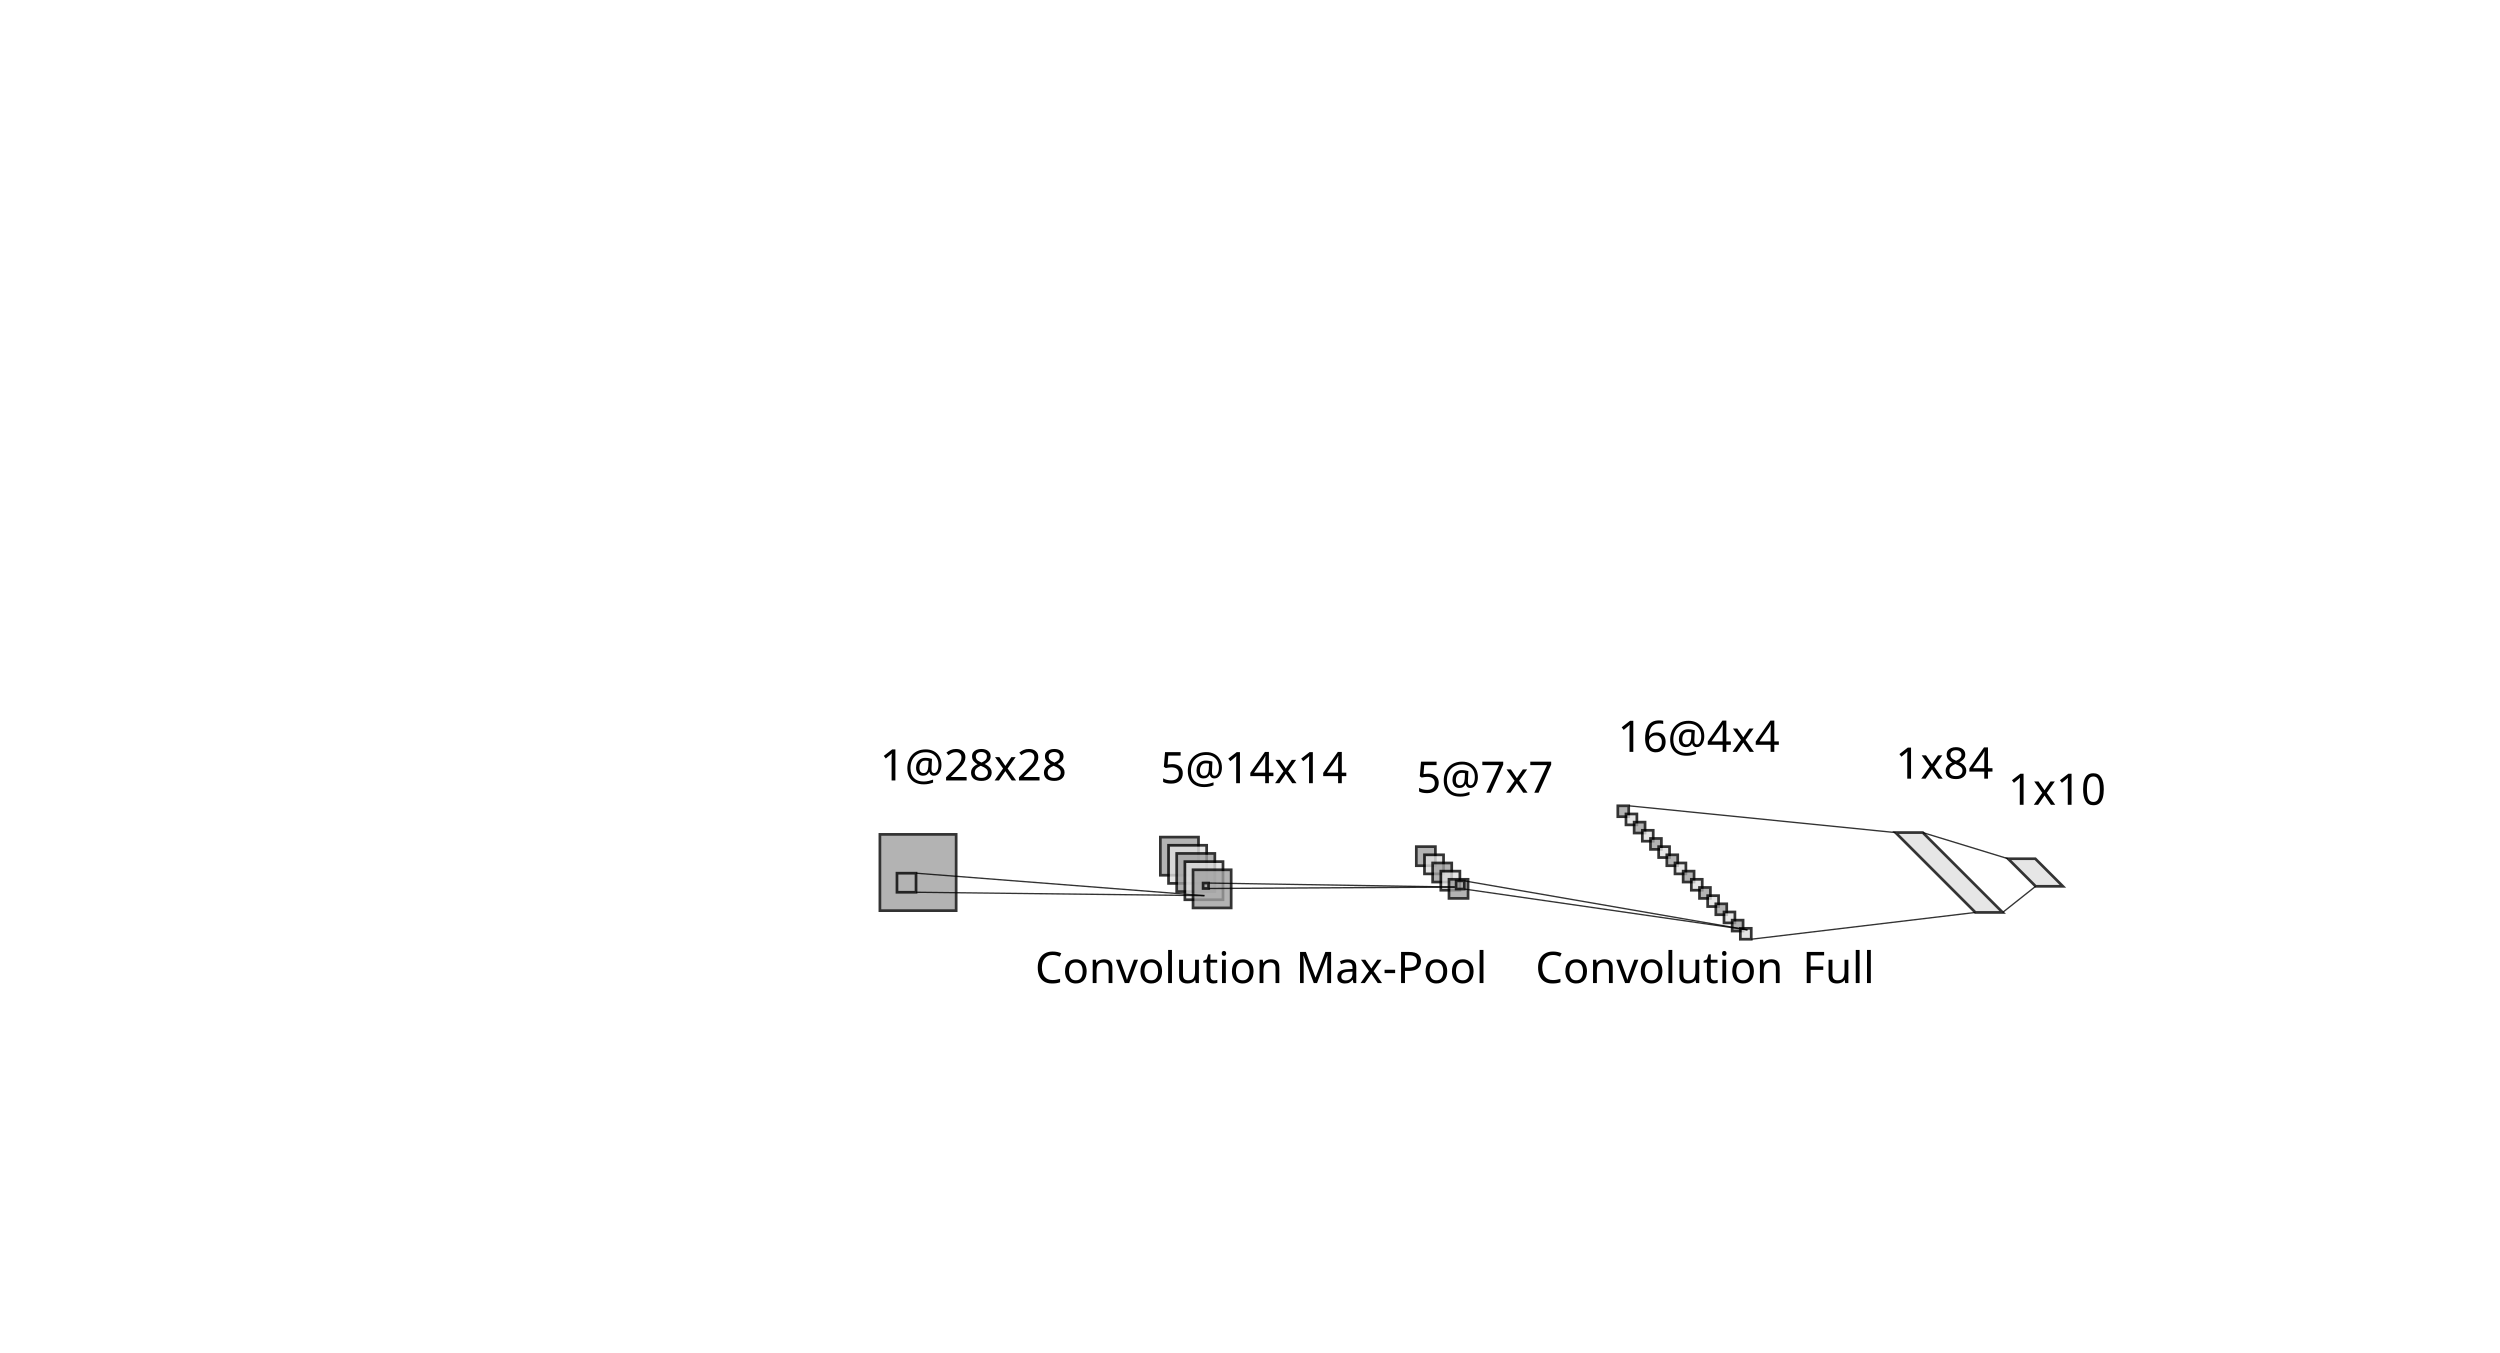
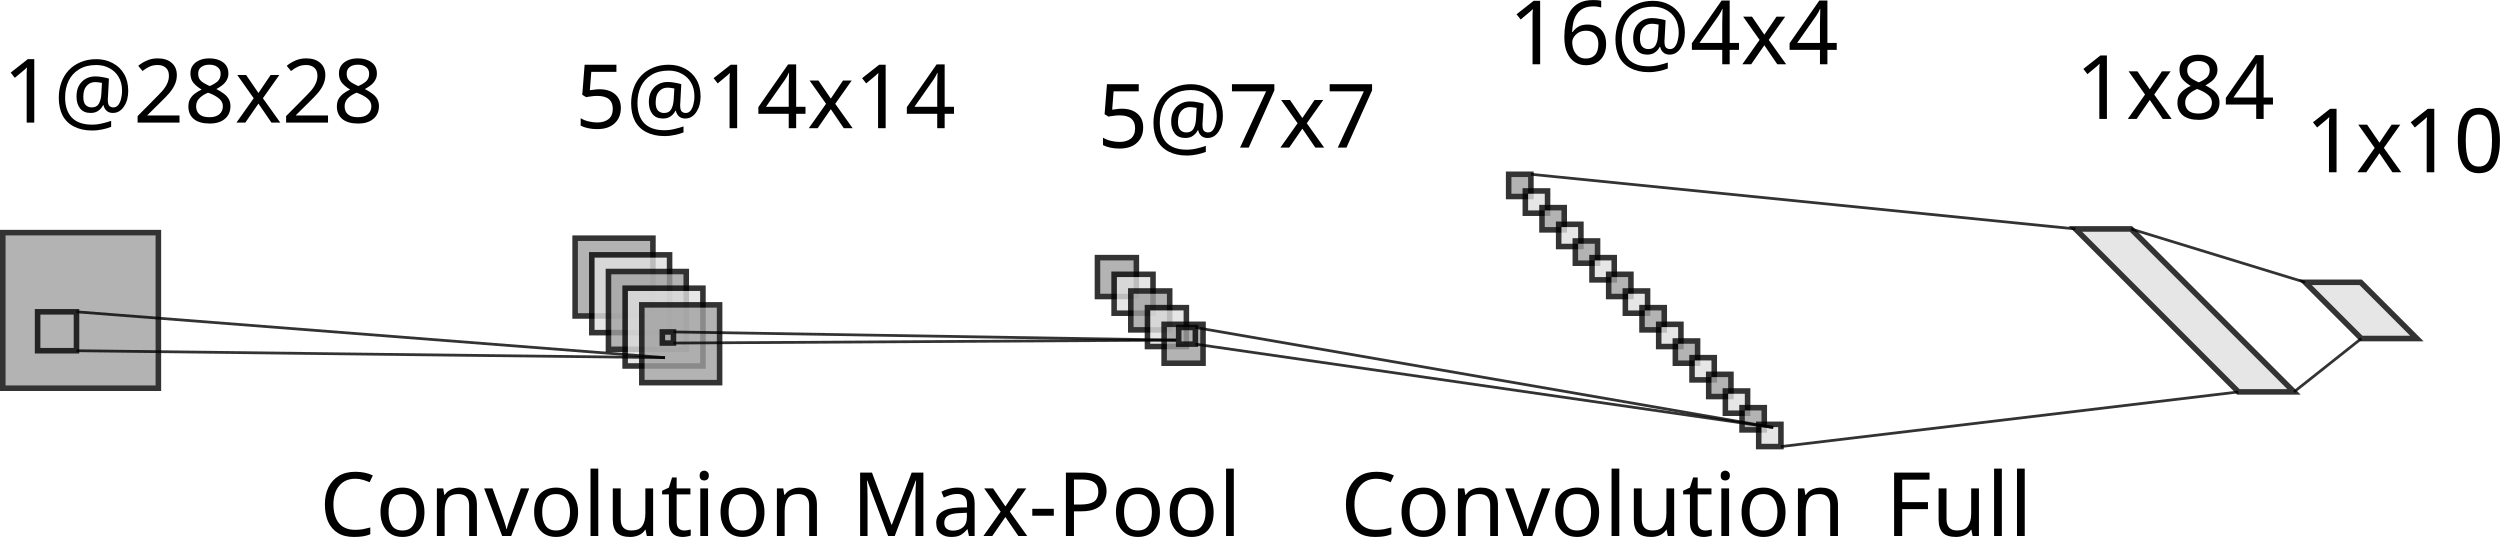
- <svg xmlns="http://www.w3.org/2000/svg" style="cursor: move;" width="1536" height="831">
-   <g transform="translate(-580.2666,-159.0426) scale(1.672957)">
-     <rect class="rect" id="0_0" width="28" height="28" style="fill: rgb(160, 160, 160); stroke: black; stroke-width: 1px; opacity: 0.8;" x="670" y="401.5" />
-     <rect class="rect" id="1_0" width="14" height="14" style="fill: rgb(160, 160, 160); stroke: black; stroke-width: 1px; opacity: 0.8;" x="773" y="402.5" />
-     <rect class="rect" id="1_1" width="14" height="14" style="fill: rgb(224, 224, 224); stroke: black; stroke-width: 1px; opacity: 0.8;" x="776" y="405.5" />
-     <rect class="rect" id="1_2" width="14" height="14" style="fill: rgb(160, 160, 160); stroke: black; stroke-width: 1px; opacity: 0.8;" x="779" y="408.5" />
-     <rect class="rect" id="1_3" width="14" height="14" style="fill: rgb(224, 224, 224); stroke: black; stroke-width: 1px; opacity: 0.8;" x="782" y="411.5" />
-     <rect class="rect" id="1_4" width="14" height="14" style="fill: rgb(160, 160, 160); stroke: black; stroke-width: 1px; opacity: 0.8;" x="785" y="414.5" />
-     <rect class="rect" id="2_0" width="7" height="7" style="fill: rgb(160, 160, 160); stroke: black; stroke-width: 1px; opacity: 0.8;" x="867" y="406" />
-     <rect class="rect" id="2_1" width="7" height="7" style="fill: rgb(224, 224, 224); stroke: black; stroke-width: 1px; opacity: 0.8;" x="870" y="409" />
-     <rect class="rect" id="2_2" width="7" height="7" style="fill: rgb(160, 160, 160); stroke: black; stroke-width: 1px; opacity: 0.8;" x="873" y="412" />
-     <rect class="rect" id="2_3" width="7" height="7" style="fill: rgb(224, 224, 224); stroke: black; stroke-width: 1px; opacity: 0.8;" x="876" y="415" />
-     <rect class="rect" id="2_4" width="7" height="7" style="fill: rgb(160, 160, 160); stroke: black; stroke-width: 1px; opacity: 0.8;" x="879" y="418" />
-     <rect class="rect" id="3_0" width="4" height="4" style="fill: rgb(160, 160, 160); stroke: black; stroke-width: 1px; opacity: 0.8;" x="941" y="391" />
-     <rect class="rect" id="3_1" width="4" height="4" style="fill: rgb(224, 224, 224); stroke: black; stroke-width: 1px; opacity: 0.8;" x="944" y="394" />
-     <rect class="rect" id="3_2" width="4" height="4" style="fill: rgb(160, 160, 160); stroke: black; stroke-width: 1px; opacity: 0.8;" x="947" y="397" />
-     <rect class="rect" id="3_3" width="4" height="4" style="fill: rgb(224, 224, 224); stroke: black; stroke-width: 1px; opacity: 0.8;" x="950" y="400" />
-     <rect class="rect" id="3_4" width="4" height="4" style="fill: rgb(160, 160, 160); stroke: black; stroke-width: 1px; opacity: 0.8;" x="953" y="403" />
-     <rect class="rect" id="3_5" width="4" height="4" style="fill: rgb(224, 224, 224); stroke: black; stroke-width: 1px; opacity: 0.8;" x="956" y="406" />
-     <rect class="rect" id="3_6" width="4" height="4" style="fill: rgb(160, 160, 160); stroke: black; stroke-width: 1px; opacity: 0.8;" x="959" y="409" />
-     <rect class="rect" id="3_7" width="4" height="4" style="fill: rgb(224, 224, 224); stroke: black; stroke-width: 1px; opacity: 0.8;" x="962" y="412" />
-     <rect class="rect" id="3_8" width="4" height="4" style="fill: rgb(160, 160, 160); stroke: black; stroke-width: 1px; opacity: 0.8;" x="965" y="415" />
-     <rect class="rect" id="3_9" width="4" height="4" style="fill: rgb(224, 224, 224); stroke: black; stroke-width: 1px; opacity: 0.8;" x="968" y="418" />
-     <rect class="rect" id="3_10" width="4" height="4" style="fill: rgb(160, 160, 160); stroke: black; stroke-width: 1px; opacity: 0.8;" x="971" y="421" />
-     <rect class="rect" id="3_11" width="4" height="4" style="fill: rgb(224, 224, 224); stroke: black; stroke-width: 1px; opacity: 0.8;" x="974" y="424" />
-     <rect class="rect" id="3_12" width="4" height="4" style="fill: rgb(160, 160, 160); stroke: black; stroke-width: 1px; opacity: 0.8;" x="977" y="427" />
-     <rect class="rect" id="3_13" width="4" height="4" style="fill: rgb(224, 224, 224); stroke: black; stroke-width: 1px; opacity: 0.8;" x="980" y="430" />
-     <rect class="rect" id="3_14" width="4" height="4" style="fill: rgb(160, 160, 160); stroke: black; stroke-width: 1px; opacity: 0.8;" x="983" y="433" />
-     <rect class="rect" id="3_15" width="4" height="4" style="fill: rgb(224, 224, 224); stroke: black; stroke-width: 1px; opacity: 0.8;" x="986" y="436" />
-     <rect class="conv" id="conv_0" width="7" height="7" style="fill-opacity: 0; stroke: black; stroke-width: 1px; stroke-opacity: 0.8;" x="676.267" y="415.752" />
-     <rect class="conv" id="conv_1" width="2" height="2" style="fill-opacity: 0; stroke: black; stroke-width: 1px; stroke-opacity: 0.8;" x="788.695" y="419.372" />
-     <rect class="conv" id="conv_2" width="3" height="3" style="fill-opacity: 0; stroke: black; stroke-width: 1px; stroke-opacity: 0.8;" x="881.615" y="418.568" />
-     <line class="link" id="conv_0" style="stroke: black; stroke-width: 0.5px; stroke-opacity: 0.8;" x1="683.267" y1="422.752" x2="789.178" y2="424.001" />
-     <line class="link" id="conv_0" style="stroke: black; stroke-width: 0.5px; stroke-opacity: 0.8;" x1="683.267" y1="415.752" x2="789.178" y2="424.001" />
-     <line class="link" id="conv_1" style="stroke: black; stroke-width: 0.5px; stroke-opacity: 0.8;" x1="790.695" y1="421.372" x2="881.155" y2="420.842" />
-     <line class="link" id="conv_1" style="stroke: black; stroke-width: 0.5px; stroke-opacity: 0.8;" x1="790.695" y1="419.372" x2="881.155" y2="420.842" />
-     <line class="link" id="conv_2" style="stroke: black; stroke-width: 0.5px; stroke-opacity: 0.8;" x1="884.615" y1="421.568" x2="988.615" y2="436.568" />
-     <line class="link" id="conv_2" style="stroke: black; stroke-width: 0.5px; stroke-opacity: 0.8;" x1="884.615" y1="418.568" x2="988.615" y2="436.568" />
-     <polygon class="poly" id="fc_0" style="fill: rgb(224, 224, 224); stroke: black; stroke-width: 1px; opacity: 0.8;" points="1043,400.836 1053,400.836 1082.328,430.164 1072.328,430.164" />
-     <polygon class="poly" id="fc_1" style="fill: rgb(224, 224, 224); stroke: black; stroke-width: 1px; opacity: 0.8;" points="1084.328,410.44 1094.328,410.44 1104.448,420.56 1094.448,420.56" />
-     <line class="line" id="fc_0" style="stroke: black; stroke-width: 0.5px; stroke-opacity: 0.8; opacity: 1;" x1="990" y1="440" x2="1072.328" y2="430.164" />
-     <line class="line" id="fc_0" style="stroke: black; stroke-width: 0.5px; stroke-opacity: 0.8; opacity: 1;" x1="945" y1="391" x2="1043" y2="400.836" />
-     <line class="line" id="fc_1" style="stroke: black; stroke-width: 0.5px; stroke-opacity: 0.8; opacity: 1;" x1="1082.328" y1="430.164" x2="1094.448" y2="420.56" />
-     <line class="line" id="fc_1" style="stroke: black; stroke-width: 0.5px; stroke-opacity: 0.8; opacity: 1;" x1="1053" y1="400.836" x2="1084.328" y2="410.44" />
-     <text class="text" dy=".35em" style="font-size: 16px; opacity: 1;" font-family="sans-serif" x="727" y="450.5">Convolution</text>
-     <text class="text" dy=".35em" style="font-size: 16px; opacity: 1;" font-family="sans-serif" x="822.75" y="450.5">Max-Pool</text>
-     <text class="text" dy=".35em" style="font-size: 16px; opacity: 1;" font-family="sans-serif" x="910.75" y="450.5">Convolution</text>
-     <text class="text" dy=".35em" style="font-size: 16px; opacity: 1;" font-family="sans-serif" x="1008.832" y="450.5">Full</text>
-     <text class="info" dy="-0.3em" style="font-size: 16px;" font-family="sans-serif" x="670" y="386.5">1@28x28</text>
-     <text class="info" dy="-0.3em" style="font-size: 16px;" font-family="sans-serif" x="773" y="387.5">5@14x14</text>
-     <text class="info" dy="-0.3em" style="font-size: 16px;" font-family="sans-serif" x="867" y="391">5@7x7</text>
-     <text class="info" dy="-0.3em" style="font-size: 16px;" font-family="sans-serif" x="941" y="376">16@4x4</text>
-     <text class="info" dy="-0.3em" style="font-size: 16px;" font-family="sans-serif" x="1043" y="385.836">1x84</text>
-     <text class="info" dy="-0.3em" style="font-size: 16px;" font-family="sans-serif" x="1084.328" y="395.44">1x10</text>
+ <svg xmlns="http://www.w3.org/2000/svg" width="413.125" height="88.725" version="1.1" id="svg19">
+   <defs id="defs19" />
+   <g transform="matrix(1.672957,0,0,1.672957,-1289.84,-638.1092)" id="g19">
+     <rect class="rect" id="0_0" width="15.369" height="15.369" style="opacity:0.8;fill:#a0a0a0;stroke:#000000;stroke-width:0.549px" x="771.269" y="404.404" />
+     <rect class="rect" id="1_0" width="7.684" height="7.684" style="opacity:0.8;fill:#a0a0a0;stroke:#000000;stroke-width:0.549px" x="827.803" y="404.953" />
+     <rect class="rect" id="1_1" width="7.684" height="7.684" style="opacity:0.8;fill:#e0e0e0;stroke:#000000;stroke-width:0.549px" x="829.45" y="406.6" />
+     <rect class="rect" id="1_2" width="7.684" height="7.684" style="opacity:0.8;fill:#a0a0a0;stroke:#000000;stroke-width:0.549px" x="831.096" y="408.246" />
+     <rect class="rect" id="1_3" width="7.684" height="7.684" style="opacity:0.8;fill:#e0e0e0;stroke:#000000;stroke-width:0.549px" x="832.743" y="409.893" />
+     <rect class="rect" id="1_4" width="7.684" height="7.684" style="opacity:0.8;fill:#a0a0a0;stroke:#000000;stroke-width:0.549px" x="834.39" y="411.54" />
+     <rect class="rect" id="2_0" width="3.842" height="3.842" style="opacity:0.8;fill:#a0a0a0;stroke:#000000;stroke-width:0.549px" x="879.398" y="406.874" />
+     <rect class="rect" id="2_1" width="3.842" height="3.842" style="opacity:0.8;fill:#e0e0e0;stroke:#000000;stroke-width:0.549px" x="881.044" y="408.521" />
+     <rect class="rect" id="2_2" width="3.842" height="3.842" style="opacity:0.8;fill:#a0a0a0;stroke:#000000;stroke-width:0.549px" x="882.691" y="410.168" />
+     <rect class="rect" id="2_3" width="3.842" height="3.842" style="opacity:0.8;fill:#e0e0e0;stroke:#000000;stroke-width:0.549px" x="884.338" y="411.814" />
+     <rect class="rect" id="2_4" width="3.842" height="3.842" style="opacity:0.8;fill:#a0a0a0;stroke:#000000;stroke-width:0.549px" x="885.984" y="413.461" />
+     <rect class="rect" id="3_0" width="2.196" height="2.196" style="opacity:0.8;fill:#a0a0a0;stroke:#000000;stroke-width:0.549px" x="920.015" y="398.641" />
+     <rect class="rect" id="3_1" width="2.196" height="2.196" style="opacity:0.8;fill:#e0e0e0;stroke:#000000;stroke-width:0.549px" x="921.662" y="400.288" />
+     <rect class="rect" id="3_2" width="2.196" height="2.196" style="opacity:0.8;fill:#a0a0a0;stroke:#000000;stroke-width:0.549px" x="923.308" y="401.934" />
+     <rect class="rect" id="3_3" width="2.196" height="2.196" style="opacity:0.8;fill:#e0e0e0;stroke:#000000;stroke-width:0.549px" x="924.955" y="403.581" />
+     <rect class="rect" id="3_4" width="2.196" height="2.196" style="opacity:0.8;fill:#a0a0a0;stroke:#000000;stroke-width:0.549px" x="926.601" y="405.228" />
+     <rect class="rect" id="3_5" width="2.196" height="2.196" style="opacity:0.8;fill:#e0e0e0;stroke:#000000;stroke-width:0.549px" x="928.248" y="406.874" />
+     <rect class="rect" id="3_6" width="2.196" height="2.196" style="opacity:0.8;fill:#a0a0a0;stroke:#000000;stroke-width:0.549px" x="929.895" y="408.521" />
+     <rect class="rect" id="3_7" width="2.196" height="2.196" style="opacity:0.8;fill:#e0e0e0;stroke:#000000;stroke-width:0.549px" x="931.541" y="410.168" />
+     <rect class="rect" id="3_8" width="2.196" height="2.196" style="opacity:0.8;fill:#a0a0a0;stroke:#000000;stroke-width:0.549px" x="933.188" y="411.814" />
+     <rect class="rect" id="3_9" width="2.196" height="2.196" style="opacity:0.8;fill:#e0e0e0;stroke:#000000;stroke-width:0.549px" x="934.835" y="413.461" />
+     <rect class="rect" id="3_10" width="2.196" height="2.196" style="opacity:0.8;fill:#a0a0a0;stroke:#000000;stroke-width:0.549px" x="936.481" y="415.107" />
+     <rect class="rect" id="3_11" width="2.196" height="2.196" style="opacity:0.8;fill:#e0e0e0;stroke:#000000;stroke-width:0.549px" x="938.128" y="416.754" />
+     <rect class="rect" id="3_12" width="2.196" height="2.196" style="opacity:0.8;fill:#a0a0a0;stroke:#000000;stroke-width:0.549px" x="939.775" y="418.401" />
+     <rect class="rect" id="3_13" width="2.196" height="2.196" style="opacity:0.8;fill:#e0e0e0;stroke:#000000;stroke-width:0.549px" x="941.421" y="420.047" />
+     <rect class="rect" id="3_14" width="2.196" height="2.196" style="opacity:0.8;fill:#a0a0a0;stroke:#000000;stroke-width:0.549px" x="943.068" y="421.694" />
+     <rect class="rect" id="3_15" width="2.196" height="2.196" style="opacity:0.8;fill:#e0e0e0;stroke:#000000;stroke-width:0.549px" x="944.714" y="423.341" />
+     <rect class="conv" id="conv_0" width="3.842" height="3.842" style="fill-opacity:0;stroke:#000000;stroke-width:0.549px;stroke-opacity:0.8" x="774.708" y="412.227" />
+     <rect class="conv" id="conv_1" width="1.098" height="1.098" style="fill-opacity:0;stroke:#000000;stroke-width:0.549px;stroke-opacity:0.8" x="836.418" y="414.214" />
+     <rect class="conv" id="conv_2" width="1.647" height="1.647" style="fill-opacity:0;stroke:#000000;stroke-width:0.549px;stroke-opacity:0.8" x="887.42" y="413.773" />
+     <line class="link" id="line1" style="stroke:#000000;stroke-width:0.274px;stroke-opacity:0.8" x1="778.55" y1="416.069" x2="836.683" y2="416.755" />
+     <line class="link" id="line2" style="stroke:#000000;stroke-width:0.274px;stroke-opacity:0.8" x1="778.55" y1="412.227" x2="836.683" y2="416.755" />
+     <line class="link" id="line3" style="stroke:#000000;stroke-width:0.274px;stroke-opacity:0.8" x1="837.516" y1="415.312" x2="887.167" y2="415.021" />
+     <line class="link" id="line4" style="stroke:#000000;stroke-width:0.274px;stroke-opacity:0.8" x1="837.516" y1="414.214" x2="887.167" y2="415.021" />
+     <line class="link" id="line5" style="stroke:#000000;stroke-width:0.274px;stroke-opacity:0.8" x1="889.066" y1="415.419" x2="946.15" y2="423.653" />
+     <line class="link" id="line6" style="stroke:#000000;stroke-width:0.274px;stroke-opacity:0.8" x1="889.066" y1="413.773" x2="946.15" y2="423.653" />
+     <polygon class="poly" id="fc_0" style="opacity:0.8;fill:#e0e0e0;stroke:#000000;stroke-width:1px" points="1053,400.836 1082.329,430.164 1072.329,430.164 1043,400.836 " transform="matrix(0.5488795,0,0,0.5488795,403.5193,184.0292)" />
+     <polygon class="poly" id="fc_1" style="opacity:0.8;fill:#e0e0e0;stroke:#000000;stroke-width:1px" points="1094.329,410.44 1104.448,420.56 1094.448,420.56 1084.329,410.44 " transform="matrix(0.5488795,0,0,0.5488795,403.5193,184.0292)" />
+     <line class="line" id="line7" style="opacity:1;stroke:#000000;stroke-width:0.274px;stroke-opacity:0.8" x1="946.91" y1="425.536" x2="992.098" y2="420.138" />
+     <line class="line" id="line8" style="opacity:1;stroke:#000000;stroke-width:0.274px;stroke-opacity:0.8" x1="922.21" y1="398.641" x2="976.001" y2="404.04" />
+     <line class="line" id="line9" style="opacity:1;stroke:#000000;stroke-width:0.274px;stroke-opacity:0.8" x1="997.587" y1="420.138" x2="1004.239" y2="414.866" />
+     <line class="line" id="line10" style="opacity:1;stroke:#000000;stroke-width:0.274px;stroke-opacity:0.8" x1="981.489" y1="404.04" x2="998.685" y2="409.311" />
+     <text class="text" dy="3.074" style="font-style:normal;font-variant:normal;font-weight:normal;font-stretch:normal;font-size:8.767px;font-family:sans-serif;-inkscape-font-specification:'sans-serif, Normal';font-variant-ligatures:normal;font-variant-caps:normal;font-variant-numeric:normal;font-variant-east-asian:normal;opacity:1;stroke-width:0.549" font-family="sans-serif" x="802.555" y="431.299" id="text10">Convolution</text>
+     <text class="text" dy="3.074" style="font-style:normal;font-variant:normal;font-weight:normal;font-stretch:normal;font-size:8.767px;font-family:sans-serif;-inkscape-font-specification:'sans-serif, Normal';font-variant-ligatures:normal;font-variant-caps:normal;font-variant-numeric:normal;font-variant-east-asian:normal;opacity:1;stroke-width:0.549" font-family="sans-serif" x="855.11" y="431.299" id="text11">Max-Pool</text>
+     <text class="text" dy="3.074" style="font-style:normal;font-variant:normal;font-weight:normal;font-stretch:normal;font-size:8.767px;font-family:sans-serif;-inkscape-font-specification:'sans-serif, Normal';font-variant-ligatures:normal;font-variant-caps:normal;font-variant-numeric:normal;font-variant-east-asian:normal;opacity:1;stroke-width:0.549" font-family="sans-serif" x="903.411" y="431.299" id="text12">Convolution</text>
+     <text class="text" dy="3.074" style="font-style:normal;font-variant:normal;font-weight:normal;font-stretch:normal;font-size:8.767px;font-family:sans-serif;-inkscape-font-specification:'sans-serif, Normal';font-variant-ligatures:normal;font-variant-caps:normal;font-variant-numeric:normal;font-variant-east-asian:normal;opacity:1;stroke-width:0.549" font-family="sans-serif" x="957.247" y="431.299" id="text13">Full</text>
+     <text class="info" dy="-2.635" style="font-style:normal;font-variant:normal;font-weight:normal;font-stretch:normal;font-size:8.767px;font-family:sans-serif;-inkscape-font-specification:'sans-serif, Normal';font-variant-ligatures:normal;font-variant-caps:normal;font-variant-numeric:normal;font-variant-east-asian:normal;stroke-width:0.549" font-family="sans-serif" x="771.269" y="396.171" id="text14">1@28x28</text>
+     <text class="info" dy="-2.635" style="font-style:normal;font-variant:normal;font-weight:normal;font-stretch:normal;font-size:8.767px;font-family:sans-serif;-inkscape-font-specification:'sans-serif, Normal';font-variant-ligatures:normal;font-variant-caps:normal;font-variant-numeric:normal;font-variant-east-asian:normal;stroke-width:0.549" font-family="sans-serif" x="827.803" y="396.72" id="text15">5@14x14</text>
+     <text class="info" dy="-2.635" style="font-style:normal;font-variant:normal;font-weight:normal;font-stretch:normal;font-size:8.767px;font-family:sans-serif;-inkscape-font-specification:'sans-serif, Normal';font-variant-ligatures:normal;font-variant-caps:normal;font-variant-numeric:normal;font-variant-east-asian:normal;stroke-width:0.549" font-family="sans-serif" x="879.398" y="398.641" id="text16">5@7x7</text>
+     <text class="info" dy="-2.635" style="font-style:normal;font-variant:normal;font-weight:normal;font-stretch:normal;font-size:8.767px;font-family:sans-serif;-inkscape-font-specification:'sans-serif, Normal';font-variant-ligatures:normal;font-variant-caps:normal;font-variant-numeric:normal;font-variant-east-asian:normal;stroke-width:0.549" font-family="sans-serif" x="920.015" y="390.408" id="text17">16@4x4</text>
+     <text class="info" dy="-2.635" style="font-style:normal;font-variant:normal;font-weight:normal;font-stretch:normal;font-size:8.767px;font-family:sans-serif;-inkscape-font-specification:'sans-serif, Normal';font-variant-ligatures:normal;font-variant-caps:normal;font-variant-numeric:normal;font-variant-east-asian:normal;stroke-width:0.549" font-family="sans-serif" x="976.001" y="395.807" id="text18">1x84</text>
+     <text class="info" dy="-2.635" style="font-style:normal;font-variant:normal;font-weight:normal;font-stretch:normal;font-size:8.767px;font-family:sans-serif;-inkscape-font-specification:'sans-serif, Normal';font-variant-ligatures:normal;font-variant-caps:normal;font-variant-numeric:normal;font-variant-east-asian:normal;stroke-width:0.549" font-family="sans-serif" x="998.685" y="401.078" id="text19">1x10</text>
  </g>
</svg>
